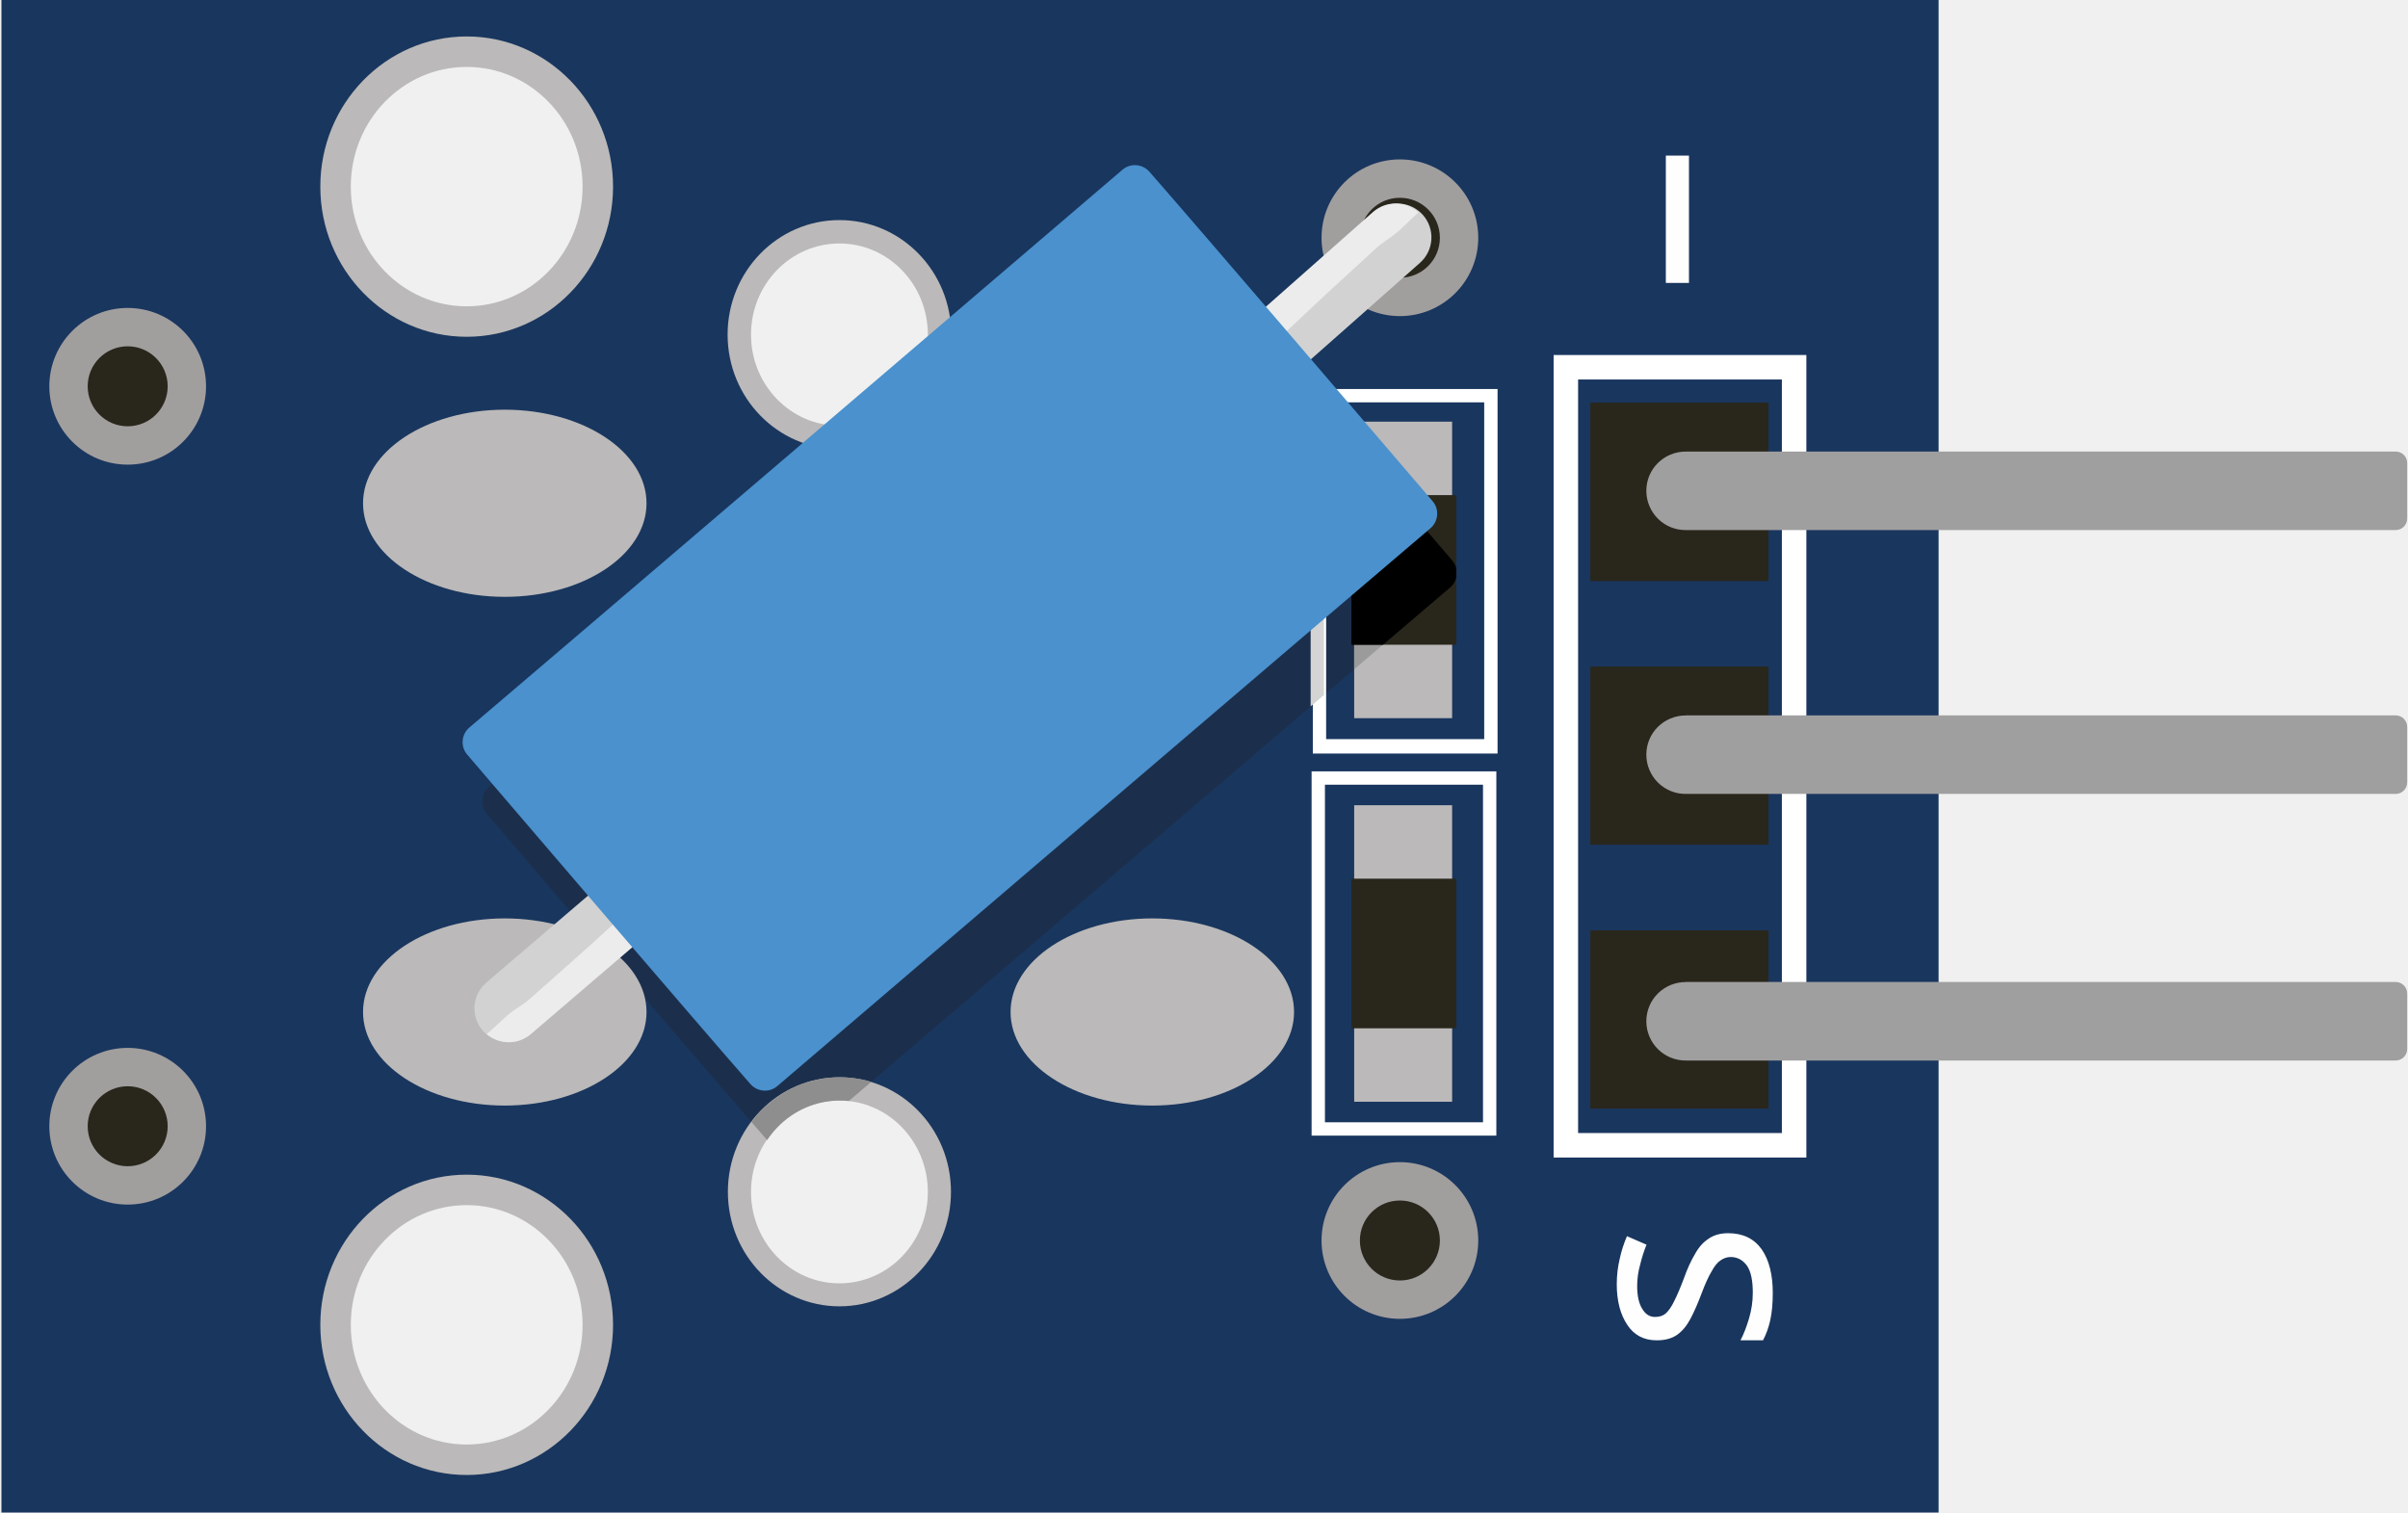
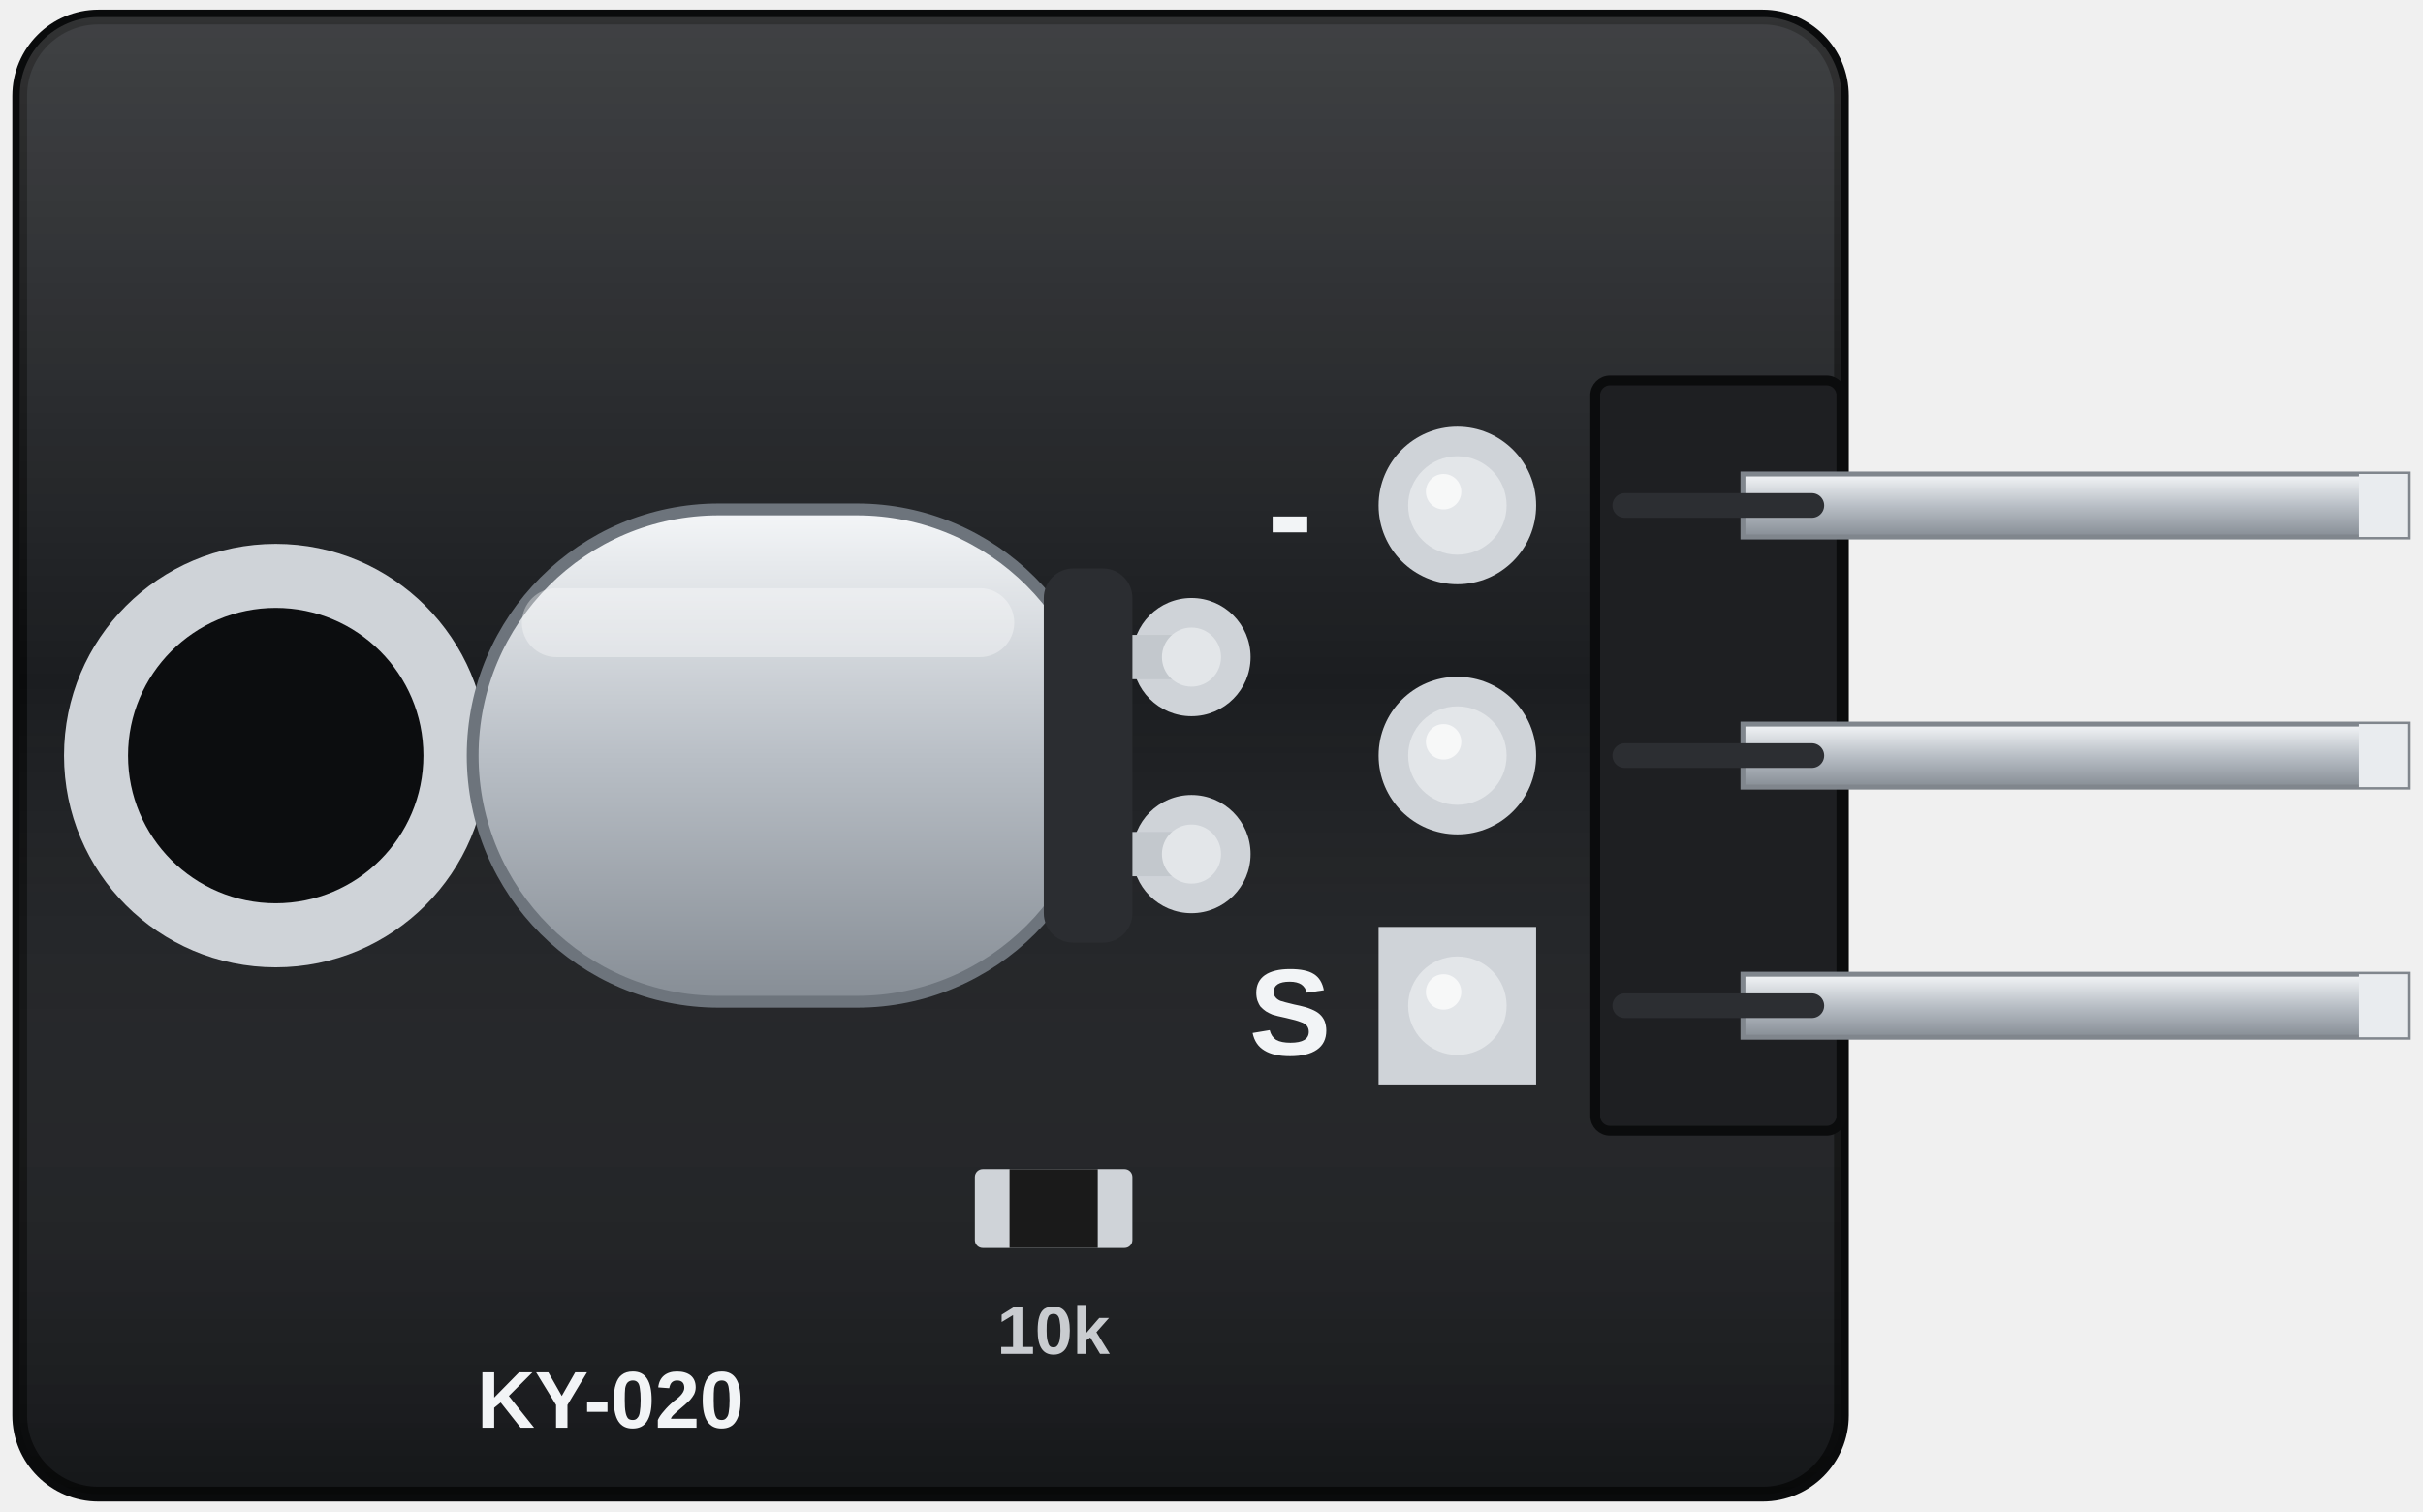
- <svg xmlns="http://www.w3.org/2000/svg" width="23.4mm" height="14.7mm" version="1.1" viewBox="0 0 88.4 55.6" font-family="sans-serif">
-   <path d="m71.2 0h-71.2v55.6h71.2zm-54.1 43.8c2.66 0 4.82 2.22 4.82 4.96s-2.16 4.96-4.82 4.96-4.82-2.22-4.82-4.96 2.16-4.96 4.82-4.96zm13.8-3.78c2.03 0 3.68 1.7 3.68 3.78s-1.65 3.78-3.68 3.78-3.68-1.7-3.68-3.78 1.65-3.78 3.68-3.78zm0-31.5c2.03 0 3.68 1.7 3.68 3.78 0 2.09-1.65 3.78-3.68 3.78s-3.68-1.7-3.68-3.78c0-2.09 1.65-3.78 3.68-3.78zm-13.8-6.6c2.66 0 4.82 2.22 4.82 4.96s-2.16 4.96-4.82 4.96-4.82-2.22-4.82-4.96 2.16-4.96 4.82-4.96z" fill="#19365e" />
-   <clipPath id="g">
-     <path d="m78.1 4.2h-71.2v55.6h71.2zm-54.1 43.8c2.66 0 4.82 2.22 4.82 4.96s-2.16 4.96-4.82 4.96-4.82-2.22-4.82-4.96 2.16-4.96 4.82-4.96zm13.8-3.78c2.03 0 3.68 1.7 3.68 3.78s-1.65 3.78-3.68 3.78-3.68-1.7-3.68-3.78 1.65-3.78 3.68-3.78zm0-31.5c2.03 0 3.68 1.7 3.68 3.78 0 2.09-1.65 3.78-3.68 3.78s-3.68-1.7-3.68-3.78c0-2.09 1.65-3.78 3.68-3.78zm-13.8-6.6c2.66 0 4.82 2.22 4.82 4.96s-2.16 4.96-4.82 4.96-4.82-2.22-4.82-4.96 2.16-4.96 4.82-4.96z" />
-   </clipPath>
-   <g transform="translate(-6.88 -4.2)" clip-path="url(#g)">
-     <path d="m49.8 12.7c-0.256-0.299-0.705-0.334-1-0.078-3.3 2.82-20.7 17.7-24 20.5-0.299 0.255-0.334 0.705-0.078 1 1.83 2.14 8.55 9.99 10.4 12.1 0.255 0.299 0.705 0.334 1 0.078 3.3-2.82 20.7-17.7 24-20.5 0.299-0.255 0.334-0.705 0.079-1-1.83-2.14-8.55-9.99-10.4-12.1z" fill="#1b2f4c" />
-   </g>
-   <text transform="rotate(-90 31 151)" x="132.20" y="184.995" fill="#fffefe" font-size="10.3px">
-           s
-         </text>
-   <g fill="#bbb9b9">
-     <ellipse cx="18.5" cy="18.5" rx="5.21" ry="3.44" />
-     <ellipse cx="42.3" cy="18.5" rx="5.21" ry="3.44" />
-     <ellipse cx="18.5" cy="37.2" rx="5.21" ry="3.44" />
-     <ellipse cx="42.3" cy="37.2" rx="5.21" ry="3.44" />
-   </g>
-   <path d="m57.5 13.5v28.6h8.39v-28.6z" fill="none" stroke="#fff" stroke-width=".9px" />
-   <g fill="#29261c">
-     <path d="m58.4 34.2v6.55h6.55v-6.55z" />
-     <path d="m58.4 24.5v6.55h6.55v-6.55z" />
-     <path d="m58.4 14.8v6.56h6.55v-6.56z" />
-   </g>
-   <g fill="#9f9f9f">
-     <path d="m61.9 36.1c-0.382 0-0.748 0.152-1.02 0.422s-0.422 0.637-0.422 1.02 0.152 0.748 0.422 1.02c0.27 0.27 0.636 0.422 1.02 0.422h26.1c0.234 0 0.423-0.19 0.423-0.424v-2.04c0-0.233-0.189-0.423-0.423-0.423h-26.1z" />
-     <path d="m61.9 26.3c-0.382 0-0.748 0.152-1.02 0.422s-0.422 0.637-0.422 1.02 0.152 0.748 0.422 1.02c0.27 0.27 0.636 0.422 1.02 0.422h26.1c0.234 0 0.423-0.19 0.423-0.424v-2.04c0-0.233-0.189-0.423-0.423-0.423h-26.1z" />
-     <path d="m61.9 16.6c-0.382 0-0.748 0.152-1.02 0.422s-0.422 0.636-0.422 1.02v1e-3c0 0.382 0.152 0.748 0.422 1.02s0.636 0.422 1.02 0.422h26.1c0.234 0 0.423-0.189 0.423-0.423v-2.04c0-0.234-0.189-0.423-0.423-0.423h-26.1z" />
-   </g>
-   <g fill="#0e0f0d" stroke="#bbb9b9" stroke-linejoin="miter" stroke-width="1.83px" r="2.59">
-     <circle cx="42.2" cy="18.4" />
-     <circle cx="18.4" cy="18.4" />
-     <circle cx="18.4" cy="37.1" />
-     <circle cx="42.2" cy="37.1" />
-   </g>
-   <ellipse cx="17.1" cy="48.7" rx="4.82" ry="4.96" fill="none" stroke="#bbb9b9" stroke-linejoin="miter" stroke-width="1.12px" />
-   <path d="m30.8 39.6c-2.26 0-4.1 1.88-4.1 4.21 0 2.33 1.84 4.21 4.1 4.21s4.1-1.88 4.1-4.21c0-2.33-1.84-4.21-4.1-4.21zm0 0.855c1.8 0 3.25 1.51 3.25 3.36s-1.45 3.36-3.25 3.36-3.25-1.51-3.25-3.36 1.45-3.36 3.25-3.36z" fill="#bbb9b9" />
-   <clipPath id="f">
-     <path d="m37.7 43.8c-2.26 0-4.1 1.88-4.1 4.21 0 2.33 1.84 4.21 4.1 4.21s4.1-1.88 4.1-4.21c0-2.33-1.84-4.21-4.1-4.21zm0 0.855c1.8 0 3.25 1.51 3.25 3.36s-1.45 3.36-3.25 3.36-3.25-1.51-3.25-3.36 1.45-3.36 3.25-3.36z" />
-   </clipPath>
-   <g transform="translate(-6.88 -4.2)" clip-path="url(#f)">
-     <path d="m49.8 12.7c-0.256-0.299-0.705-0.334-1-0.078-3.3 2.82-20.7 17.7-24 20.5-0.299 0.255-0.334 0.705-0.078 1 1.83 2.14 8.55 9.99 10.4 12.1 0.255 0.299 0.705 0.334 1 0.078 3.3-2.82 20.7-17.7 24-20.5 0.299-0.255 0.334-0.705 0.079-1-1.83-2.14-8.55-9.99-10.4-12.1z" fill="#8e8e8e" />
-   </g>
-   <ellipse cx="30.8" cy="12.3" rx="3.68" ry="3.78" fill="none" stroke="#bbb9b9" stroke-linejoin="miter" stroke-width=".86px" />
-   <ellipse cx="17.1" cy="6.86" rx="4.82" ry="4.96" fill="none" stroke="#bbb9b9" stroke-linejoin="miter" stroke-width="1.12px" />
-   <path d="m24.6 33.6-1.62-1.89s-3.45 2.95-5.16 4.41c-0.251 0.215-0.407 0.521-0.432 0.85-0.026 0.329 0.08 0.655 0.295 0.906v1e-3c0.215 0.25 0.521 0.406 0.85 0.431 0.329 0.026 0.655-0.08 0.906-0.295 1.72-1.47 5.16-4.42 5.16-4.42z" fill="#d2d2d2" />
-   <clipPath id="e">
-     <path d="m31.5 37.8-1.62-1.89s-3.45 2.95-5.16 4.41c-0.251 0.215-0.407 0.521-0.432 0.85-0.026 0.329 0.08 0.655 0.295 0.906v1e-3c0.215 0.25 0.521 0.406 0.85 0.431 0.329 0.026 0.655-0.08 0.906-0.295 1.72-1.47 5.16-4.42 5.16-4.42z" />
-   </clipPath>
-   <g transform="translate(-6.88 -4.2)" clip-path="url(#e)">
-     <path d="m31 36.9c-0.189 0.025-0.301 0.185-0.449 0.294-0.418 0.309-0.808 0.635-1.19 0.985-1 0.927-2.03 1.82-3.05 2.73-0.259 0.231-0.576 0.388-0.836 0.617-0.587 0.517-1.13 1.14-1.91 1.35-0.089 0.025-0.25 0.124-0.334 0.124-0.057 0 0.112-6e-3 0.168 0 0.093 9e-3 0.179 0.032 0.275 0.037 0.342 0.017 0.701 0.016 1.04-5e-3 0.994-0.062 2.05-0.419 3.01-0.675 1.54-0.411 2.9-1.01 4.09-2.12 0.52-0.486 0.938-1.08 1.38-1.64 0.582-0.723 1.1-1.47 1.41-2.35 0.018-0.052-0.326-0.106-0.365-0.114-0.472-0.095-0.911-0.123-1.4-0.123-0.655 0-1.44 0.626-2 0.894-0.412 0.196-1.25 0.443-1.56 0.866" fill="#ececec" />
-   </g>
-   <g transform="translate(-6.88 -4.2)">
-     <path d="m56.6 33.8v10.9h3.6v-10.9z" fill="#bbb9b9" />
-     <path d="m56.5 36.5v5.5h3.85v-5.5z" fill="#29261c" />
-   </g>
-   <g transform="translate(-6.88 -4.2)">
-     <path d="m56.6 19.7v10.9h3.6v-10.9z" fill="#bbb9b9" />
-     <clipPath id="d">
-       <path d="m56.6 19.7v10.9h3.6v-10.9z" />
-     </clipPath>
-     <g clip-path="url(#d)">
-       <path d="m49.8 12.7c-0.256-0.299-0.705-0.334-1-0.078-3.3 2.82-20.7 17.7-24 20.5-0.299 0.255-0.334 0.705-0.078 1 1.83 2.14 8.55 9.99 10.4 12.1 0.255 0.299 0.705 0.334 1 0.078 3.3-2.82 20.7-17.7 24-20.5 0.299-0.255 0.334-0.705 0.079-1-1.83-2.14-8.55-9.99-10.4-12.1z" fill="#9c9b9b" />
-     </g>
-     <path d="m56.5 22.4v5.5h3.85v-5.5z" fill="#29261c" />
-     <clipPath id="c">
-       <path d="m56.5 22.4v5.5h3.85v-5.5z" />
-     </clipPath>
-     <g clip-path="url(#c)">
-       <path d="m49.8 12.7c-0.256-0.299-0.705-0.334-1-0.078-3.3 2.82-20.7 17.7-24 20.5-0.299 0.255-0.334 0.705-0.078 1 1.83 2.14 8.55 9.99 10.4 12.1 0.255 0.299 0.705 0.334 1 0.078 3.3-2.82 20.7-17.7 24-20.5 0.299-0.255 0.334-0.705 0.079-1-1.83-2.14-8.55-9.99-10.4-12.1z" />
-     </g>
-   </g>
-   <path d="m54.7 28.6v12.9h-6.3v-12.9z" fill="none" stroke="#fff" stroke-linejoin="miter" stroke-width=".49px" />
-   <path d="m48.2 14.3v13.4h6.79v-13.4zm0.489 5.11v-4.62h5.81v4.62 7.76h-5.81z" fill="#fff" />
-   <clipPath id="b">
-     <path d="m55 18.5v13.4h6.79v-13.4zm0.489 5.11v-4.62h5.81v4.62 7.76h-5.81z" />
-   </clipPath>
-   <g transform="translate(-6.88 -4.2)" clip-path="url(#b)">
-     <path d="m49.8 12.7c-0.256-0.299-0.705-0.334-1-0.078-3.3 2.82-20.7 17.7-24 20.5-0.299 0.255-0.334 0.705-0.078 1 1.83 2.14 8.55 9.99 10.4 12.1 0.255 0.299 0.705 0.334 1 0.078 3.3-2.82 20.7-17.7 24-20.5 0.299-0.255 0.334-0.705 0.079-1-1.83-2.14-8.55-9.99-10.4-12.1z" fill="#d4d4d4" />
-   </g>
-   <path d="m61.6 10.4v-4.68" fill="none" stroke="#fffefe" stroke-linejoin="miter" stroke-width=".85px" />
-   <g fill="#a19e9e">
-     <circle cx="4.64" cy="41.4" r="2.88" />
-     <circle cx="4.64" cy="14.2" r="2.88" />
-     <circle cx="51.4" cy="8.74" r="2.88" />
-     <circle cx="51.4" cy="45.6" r="2.88" />
-   </g>
-   <g fill="#29261c">
-     <circle cx="51.4" cy="45.6" r="1.47" />
-     <circle cx="4.64" cy="41.4" r="1.47" />
-     <circle cx="4.64" cy="14.2" r="1.47" />
-     <circle cx="51.4" cy="8.74" r="1.47" />
-   </g>
-   <path d="m45.4 12.3 1.65 1.86s3.4-3 5.09-4.5c0.247-0.219 0.397-0.527 0.417-0.857 0.02-0.329-0.091-0.653-0.31-0.901h-1e-3c-0.218-0.247-0.527-0.398-0.856-0.418-0.33-0.02-0.654 0.092-0.901 0.311-1.69 1.5-5.09 4.5-5.09 4.5z" fill="#d2d2d2" />
-   <clipPath id="a">
-     <path d="m52.2 16.5 1.65 1.86s3.4-3 5.09-4.5c0.247-0.219 0.397-0.527 0.417-0.857 0.02-0.329-0.091-0.653-0.31-0.901h-1e-3c-0.218-0.247-0.527-0.398-0.856-0.418-0.33-0.02-0.654 0.092-0.901 0.311-1.69 1.5-5.09 4.5-5.09 4.5z" />
-   </clipPath>
-   <g transform="translate(-6.88 -4.2)" clip-path="url(#a)">
-     <path d="m52.8 17.4c0.188-0.028 0.297-0.19 0.444-0.302 0.413-0.316 0.797-0.648 1.17-1 0.986-0.943 2-1.86 3-2.78 0.255-0.235 0.569-0.398 0.825-0.63 0.579-0.527 1.11-1.16 1.89-1.38 0.088-0.026 0.248-0.127 0.332-0.129 0.057-1e-3 -0.112 8e-3 -0.168 3e-3 -0.093-7e-3 -0.18-0.03-0.276-0.033-0.342-0.011-0.701-4e-3 -1.04 0.023-0.993 0.079-2.04 0.453-2.99 0.725-1.53 0.437-2.89 1.06-4.05 2.19-0.512 0.494-0.92 1.1-1.36 1.66-0.569 0.733-1.08 1.49-1.37 2.37-0.017 0.053 0.328 0.101 0.367 0.108 0.474 0.088 0.913 0.107 1.4 0.099 0.654-0.011 1.42-0.649 1.98-0.927" fill="#ececec" />
-   </g>
-   <path d="m42.2 6.32c-0.256-0.299-0.705-0.334-1-0.078-3.3 2.82-20.7 17.7-24 20.5-0.299 0.255-0.334 0.705-0.078 1 1.83 2.14 8.55 9.99 10.4 12.1 0.256 0.299 0.706 0.334 1 0.078 3.3-2.82 20.7-17.7 24-20.5 0.299-0.256 0.334-0.705 0.078-1-1.83-2.14-8.55-9.99-10.4-12.1z" fill="#4a91ce" />
+ <svg xmlns="http://www.w3.org/2000/svg" version="1.1" width="93px" height="58px" viewBox="0 0 93 58">
+   <defs>
+     <linearGradient id="luz" x1="0" y1="0" x2="0" y2="1">
+       <stop offset="0" stop-color="#ffffff" stop-opacity="0.16" />
+       <stop offset="0.45" stop-color="#ffffff" stop-opacity="0" />
+       <stop offset="1" stop-color="#000000" stop-opacity="0.22" />
+     </linearGradient>
+     <linearGradient id="metal" x1="0" y1="0" x2="0" y2="1">
+       <stop offset="0" stop-color="#f4f6f8" />
+       <stop offset="0.5" stop-color="#b9bfc6" />
+       <stop offset="1" stop-color="#868d95" />
+     </linearGradient>
+     <linearGradient id="metal-h" x1="0" y1="0" x2="1" y2="0">
+       <stop offset="0" stop-color="#8a9199" />
+       <stop offset="0.35" stop-color="#eef1f4" />
+       <stop offset="0.7" stop-color="#b3b9c0" />
+       <stop offset="1" stop-color="#7c838b" />
+     </linearGradient>
+     <radialGradient id="lata" cx="0.4" cy="0.38" r="0.66">
+       <stop offset="0" stop-color="#f6f8fa" />
+       <stop offset="0.6" stop-color="#c3c9cf" />
+       <stop offset="1" stop-color="#8c939b" />
+     </radialGradient>
+     <linearGradient id="plastico" x1="0" y1="0" x2="0" y2="1">
+       <stop offset="0" stop-color="#3a3c40" />
+       <stop offset="1" stop-color="#16171a" />
+     </linearGradient>
+     <linearGradient id="ouro" x1="0" y1="0" x2="0" y2="1">
+       <stop offset="0" stop-color="#f4dc8c" />
+       <stop offset="1" stop-color="#b88a2c" />
+     </linearGradient>
+     <radialGradient id="cupula" cx="0.36" cy="0.3" r="0.78">
+       <stop offset="0" stop-color="#ffffff" stop-opacity="0.6" />
+       <stop offset="0.32" stop-color="#ffffff" stop-opacity="0.1" />
+       <stop offset="1" stop-color="#000000" stop-opacity="0.32" />
+     </radialGradient>
+     <radialGradient id="borda-capa" cx="0.5" cy="0.5" r="0.5">
+       <stop offset="0.72" stop-color="#000000" stop-opacity="0" />
+       <stop offset="1" stop-color="#000000" stop-opacity="0.45" />
+     </radialGradient>
+     <linearGradient id="aco" x1="0" y1="0" x2="1" y2="1">
+       <stop offset="0" stop-color="#eef1f3" />
+       <stop offset="0.5" stop-color="#c3c9cf" />
+       <stop offset="1" stop-color="#959ca4" />
+     </linearGradient>
+     <radialGradient id="knob" cx="0.4" cy="0.35" r="0.7">
+       <stop offset="0" stop-color="#4a4d52" />
+       <stop offset="0.7" stop-color="#202124" />
+       <stop offset="1" stop-color="#0d0e10" />
+     </radialGradient>
+     <radialGradient id="cromo" cx="0.38" cy="0.32" r="0.8">
+       <stop offset="0" stop-color="#fbfcfd" />
+       <stop offset="0.45" stop-color="#c9ced4" />
+       <stop offset="0.8" stop-color="#8e959d" />
+       <stop offset="1" stop-color="#b7bdc3" />
+     </radialGradient>
+   </defs>
+   <rect x="0.756" y="0.654" width="69.921" height="56.693" rx="3.024" fill="#1b1d20" stroke="#0a0b0c" stroke-width="0.567" />
+   <rect x="0.756" y="0.654" width="69.921" height="56.693" rx="3.024" fill="url(#luz)" />
+   <circle cx="10.583" cy="29" r="8.126" fill="#cfd3d8" />
+   <circle cx="10.583" cy="29" r="5.669" fill="#0c0d0f" />
+   <circle cx="55.937" cy="19.4" r="3.024" fill="#cfd3d8" />
+   <circle cx="55.937" cy="19.4" r="1.89" fill="#e3e6e9" />
+   <circle cx="55.408" cy="18.871" r="0.68" fill="#ffffff" fill-opacity="0.7" />
+   <circle cx="55.937" cy="29" r="3.024" fill="#cfd3d8" />
+   <circle cx="55.937" cy="29" r="1.89" fill="#e3e6e9" />
+   <circle cx="55.408" cy="28.471" r="0.68" fill="#ffffff" fill-opacity="0.7" />
+   <rect x="52.913" y="35.576" width="6.047" height="6.047" fill="#cfd3d8" />
+   <circle cx="55.937" cy="38.6" r="1.89" fill="#e3e6e9" />
+   <circle cx="55.408" cy="38.071" r="0.68" fill="#ffffff" fill-opacity="0.7" />
+   <text transform="translate(49.512 19.4) rotate(0)" x="0" y="2.079" font-family="Arial" font-weight="bold" font-size="5.197" fill="#f2f4f6" text-anchor="middle">-</text>
+   <text transform="translate(49.512 38.6) rotate(0)" x="0" y="1.89" font-family="Arial" font-weight="bold" font-size="4.724" fill="#f2f4f6" text-anchor="middle">S</text>
+   <rect x="37.417" y="44.874" width="6.047" height="3.024" rx="0.302" fill="#cfd3d8" />
+   <rect x="38.748" y="44.874" width="3.386" height="3.024" fill="#1a1a1a" />
+   <text transform="translate(40.441 50.921) rotate(0)" x="0" y="1.039" font-family="Arial" font-weight="bold" font-size="2.598" fill="#c9ccd0" text-anchor="middle">10k</text>
+   <text transform="translate(23.433 53.567) rotate(0)" x="0" y="1.228" font-family="Arial" font-weight="bold" font-size="3.071" fill="#f2f4f6" text-anchor="middle">KY-020</text>
+   <rect x="61.228" y="14.6" width="9.449" height="28.8" rx="0.567" fill="#1e1f22" stroke="#0b0c0d" stroke-width="0.378" />
+   <rect x="66.898" y="18.191" width="25.535" height="2.419" fill="url(#metal)" stroke="#80868d" stroke-width="0.189" />
+   <rect x="90.543" y="18.191" width="1.89" height="2.419" fill="#e9ecef" />
+   <path d="M62.362 19.4 L69.543 19.4" fill="none" stroke="#2c2e32" stroke-width="0.945" stroke-linecap="round" />
+   <rect x="66.898" y="27.791" width="25.535" height="2.419" fill="url(#metal)" stroke="#80868d" stroke-width="0.189" />
+   <rect x="90.543" y="27.791" width="1.89" height="2.419" fill="#e9ecef" />
+   <path d="M62.362 29 L69.543 29" fill="none" stroke="#2c2e32" stroke-width="0.945" stroke-linecap="round" />
+   <rect x="66.898" y="37.391" width="25.535" height="2.419" fill="url(#metal)" stroke="#80868d" stroke-width="0.189" />
+   <rect x="90.543" y="37.391" width="1.89" height="2.419" fill="#e9ecef" />
+   <path d="M62.362 38.6 L69.543 38.6" fill="none" stroke="#2c2e32" stroke-width="0.945" stroke-linecap="round" />
+   <circle cx="45.732" cy="25.22" r="2.268" fill="#cfd3d8" />
+   <path d="M40.819 25.22 L45.732 25.22" fill="none" stroke="#c3c8cd" stroke-width="1.701" stroke-linecap="round" />
+   <circle cx="45.732" cy="25.22" r="1.134" fill="#e3e6e9" />
+   <circle cx="45.732" cy="32.78" r="2.268" fill="#cfd3d8" />
+   <path d="M40.819 32.78 L45.732 32.78" fill="none" stroke="#c3c8cd" stroke-width="1.701" stroke-linecap="round" />
+   <circle cx="45.732" cy="32.78" r="1.134" fill="#e3e6e9" />
+   <rect x="18.142" y="19.551" width="24.189" height="18.898" rx="9.449" fill="url(#metal)" stroke="#6d747c" stroke-width="0.454" />
+   <rect x="40.063" y="21.819" width="3.402" height="14.362" rx="1.134" fill="#2b2d31" />
+   <rect x="20.031" y="22.575" width="18.898" height="2.646" rx="1.323" fill="#ffffff" fill-opacity="0.35" />
</svg>
